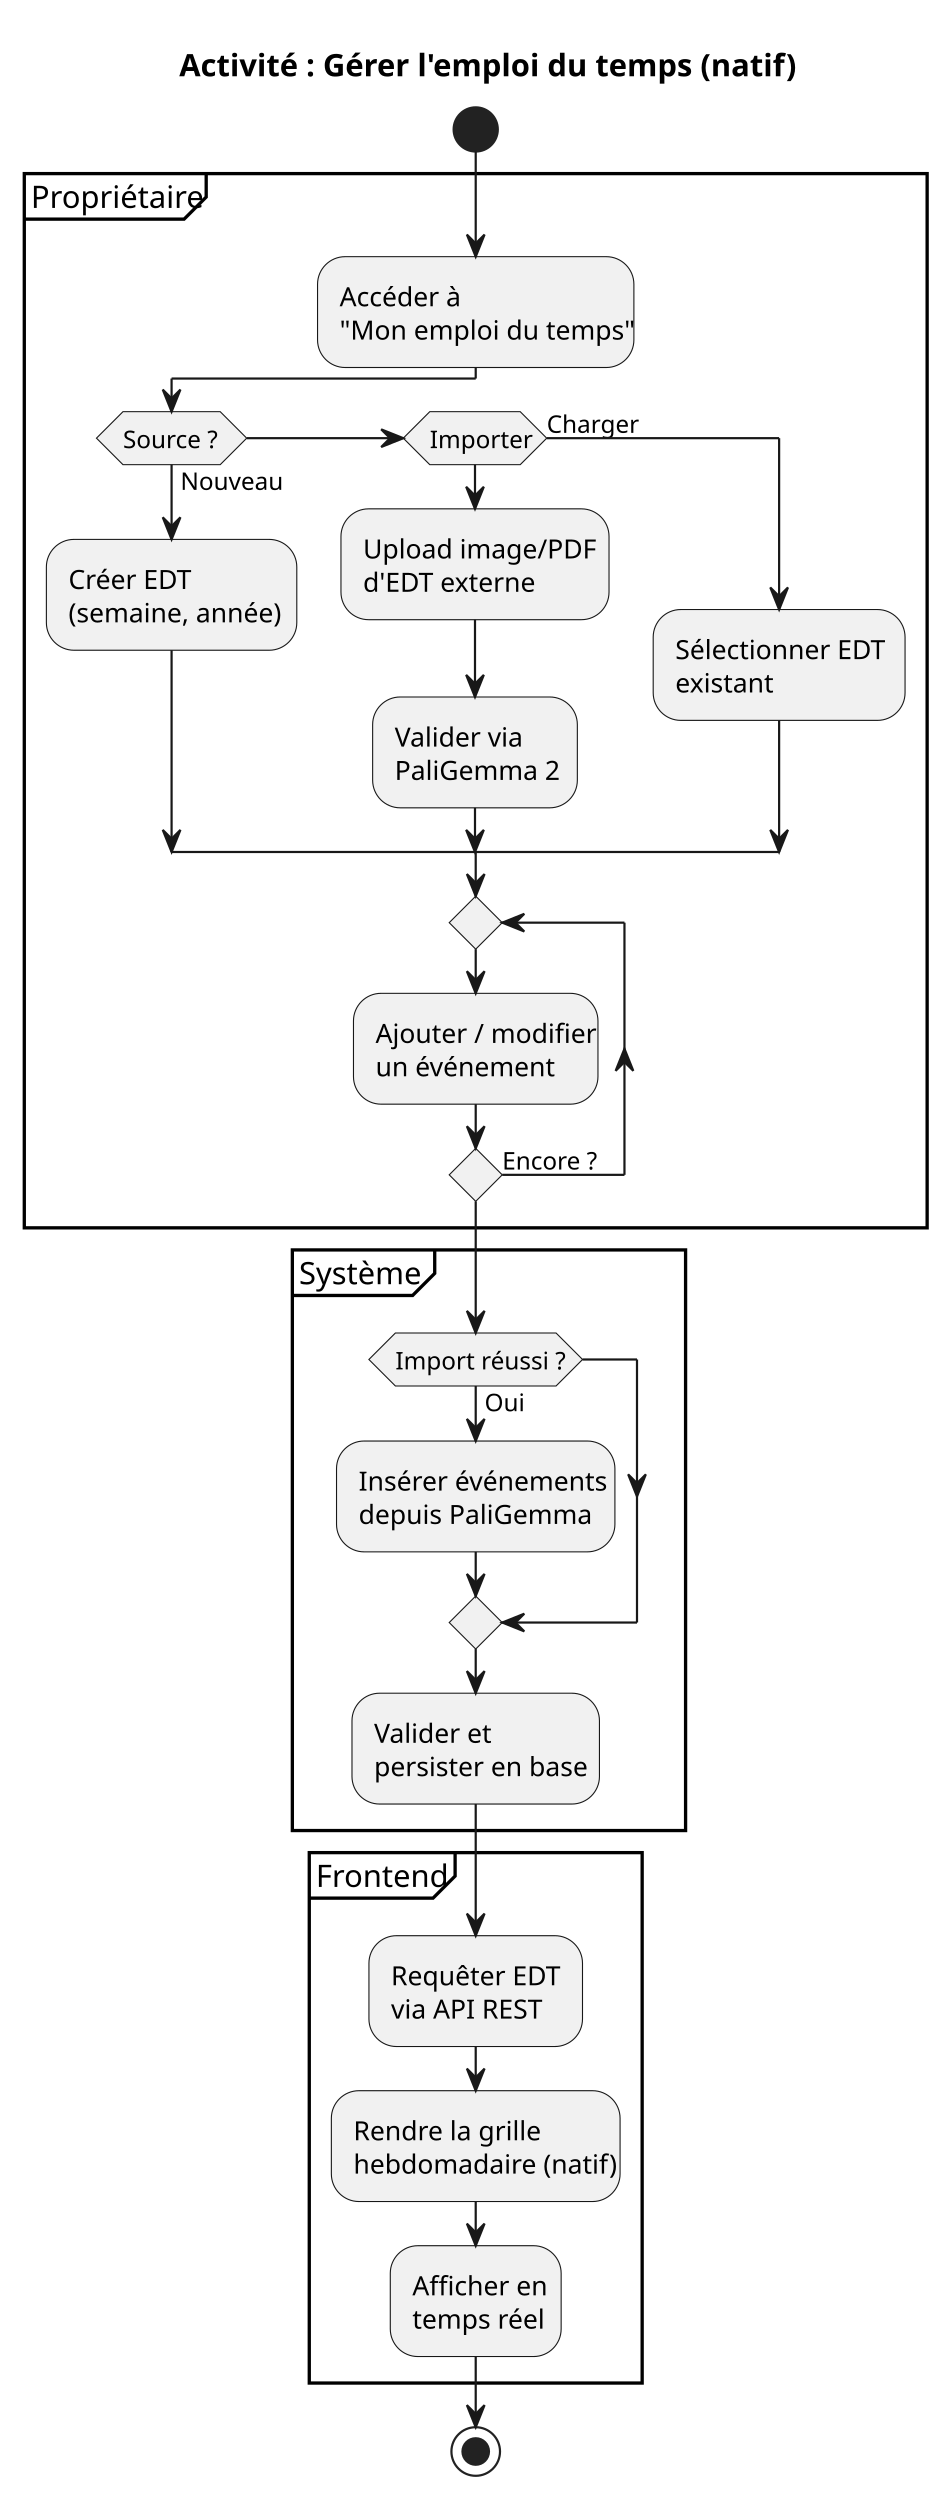
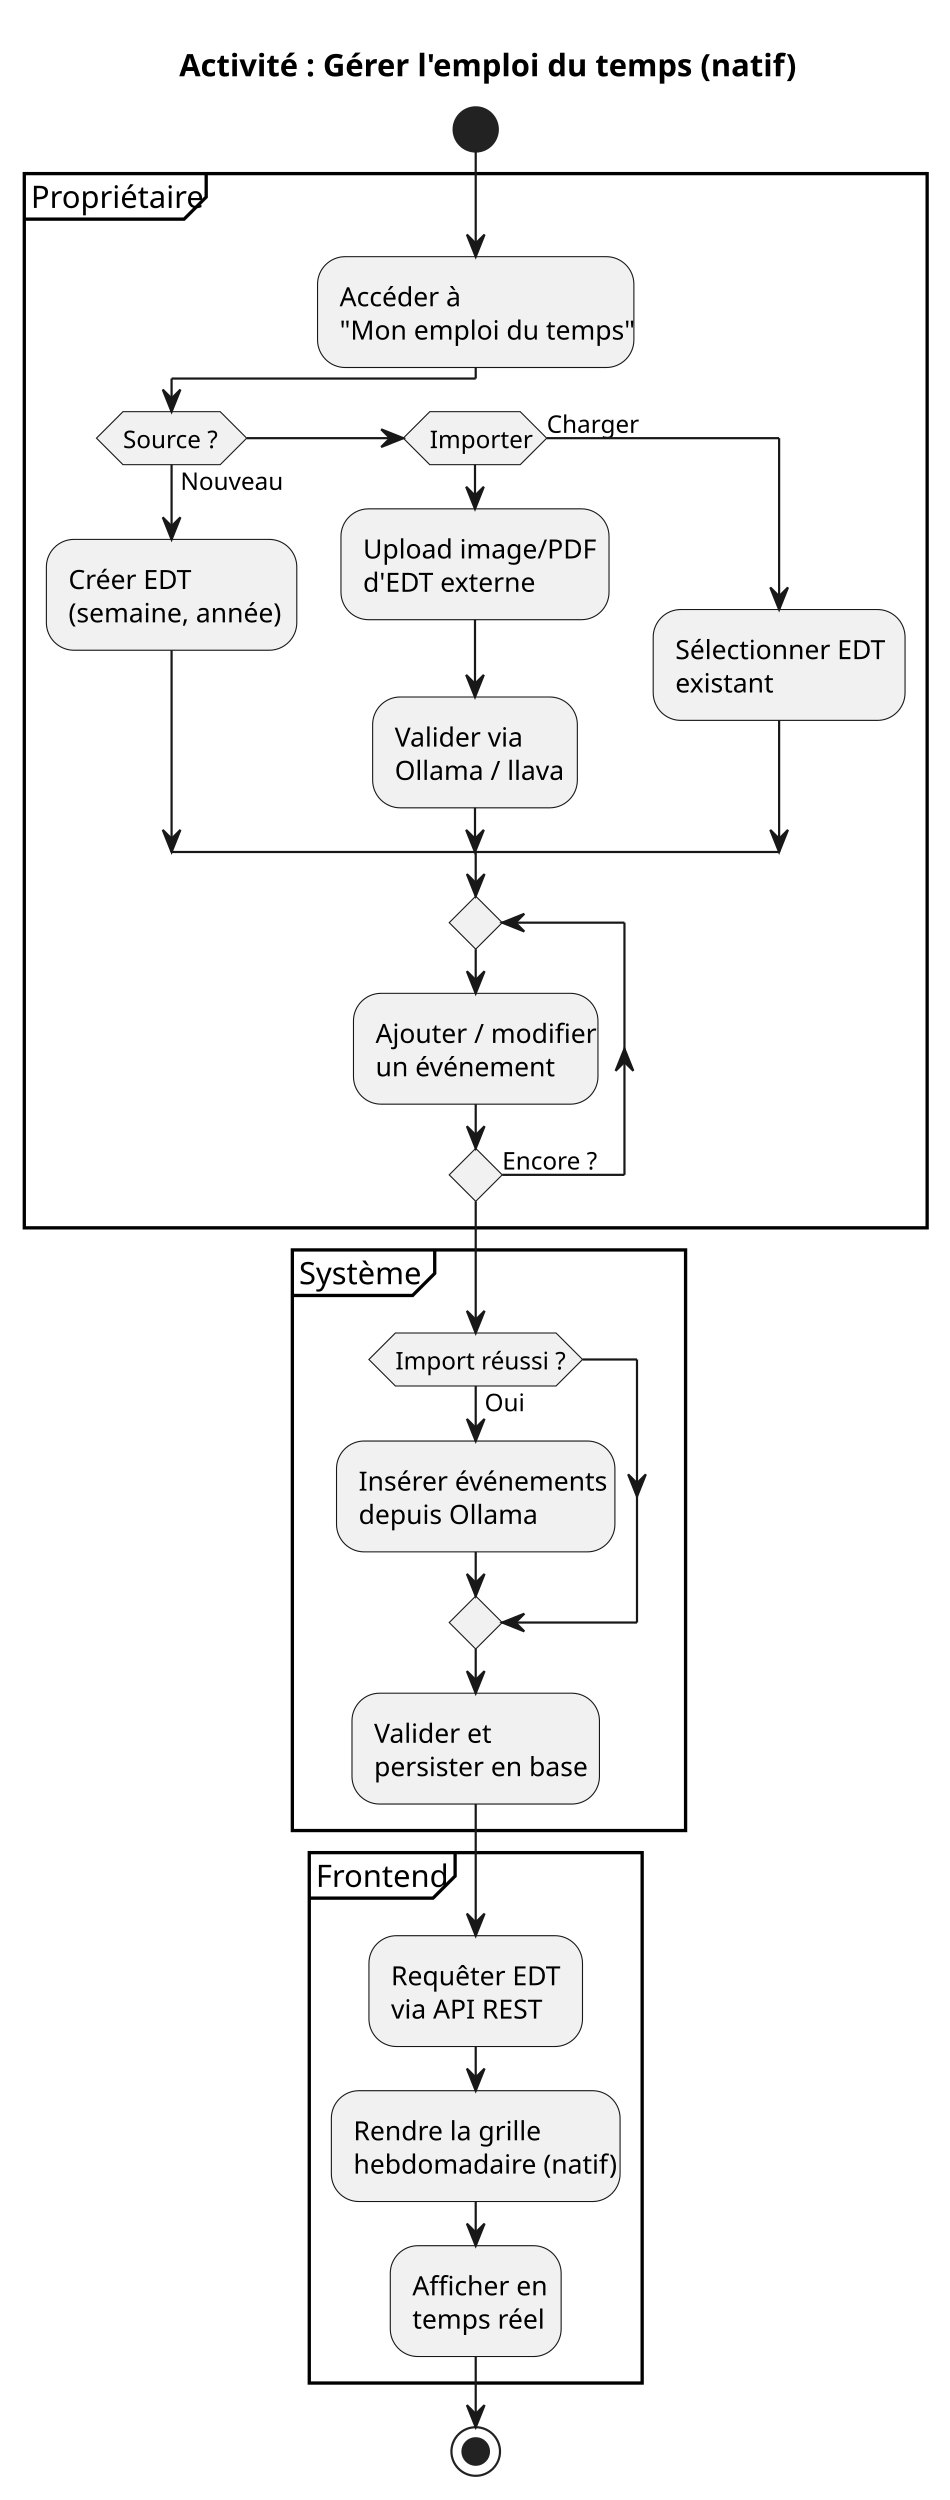
<svg xmlns="http://www.w3.org/2000/svg" contentStyleType="text/css" data-diagram-type="ACTIVITY" height="1132px" preserveAspectRatio="none" style="width:430px;height:1132px;background:#FFFFFF;" version="1.1" viewBox="0 0 430 1132" width="430px" zoomAndPan="magnify">
  <defs />
  <g>
    <text fill="#000000" font-family="sans-serif" font-size="14" font-weight="bold" lengthAdjust="spacing" textLength="265.481" x="81.164" y="34.533">Activité : Gérer l'emploi du temps (natif)</text>
    <ellipse cx="215.404" cy="58.609" fill="#222222" rx="10" ry="10" style="stroke:#222222;stroke-width:1;" />
    <rect fill="none" height="477.359" style="stroke:#000000;stroke-width:1.5;" width="408.809" x="11" y="78.609" />
    <path d="M93.365,78.609 L93.365,89.219 L83.365,99.219 L11,99.219" fill="none" style="stroke:#000000;stroke-width:1.5;" />
    <text fill="#000000" font-family="sans-serif" font-size="14" lengthAdjust="spacing" textLength="72.365" x="14" y="94.143">Propriétaire</text>
    <rect fill="#F1F1F1" height="50.188" rx="12.5" ry="12.5" style="stroke:#181818;stroke-width:0.5;" width="143.24" x="143.784" y="116.219" />
    <text fill="#000000" font-family="sans-serif" font-size="12" lengthAdjust="spacing" textLength="54.029" x="153.784" y="138.676">Accéder à</text>
    <text fill="#000000" font-family="sans-serif" font-size="12" lengthAdjust="spacing" textLength="123.24" x="153.784" y="153.769">"Mon emploi du temps"</text>
    <polygon fill="#F1F1F1" points="55.68,186.406,99.707,186.406,111.707,198.406,99.707,210.406,55.68,210.406,43.68,198.406,55.68,186.406" style="stroke:#181818;stroke-width:0.5;" />
    <text fill="#000000" font-family="sans-serif" font-size="11" lengthAdjust="spacing" textLength="44.032" x="81.693" y="221.825">Nouveau</text>
    <text fill="#000000" font-family="sans-serif" font-size="11" lengthAdjust="spacing" textLength="44.027" x="55.68" y="202.907">Source ?</text>
    <rect fill="#F1F1F1" height="50.188" rx="12.5" ry="12.5" style="stroke:#181818;stroke-width:0.5;" width="113.387" x="21" y="244.242" />
    <text fill="#000000" font-family="sans-serif" font-size="12" lengthAdjust="spacing" textLength="57.34" x="31" y="266.699">Créer EDT</text>
    <text fill="#000000" font-family="sans-serif" font-size="12" lengthAdjust="spacing" textLength="93.387" x="31" y="281.793">(semaine, année)</text>
    <polygon fill="#F1F1F1" points="194.599,186.406,235.554,186.406,247.554,198.406,235.554,210.406,194.599,210.406,182.599,198.406,194.599,186.406" style="stroke:#181818;stroke-width:0.5;" />
    <text fill="#000000" font-family="sans-serif" font-size="11" lengthAdjust="spacing" textLength="40.955" x="194.599" y="202.907">Importer</text>
    <text fill="#000000" font-family="sans-serif" font-size="11" lengthAdjust="spacing" textLength="39.741" x="247.554" y="195.989">Charger</text>
    <rect fill="#F1F1F1" height="50.188" rx="12.5" ry="12.5" style="stroke:#181818;stroke-width:0.5;" width="121.379" x="154.387" y="230.406" />
    <text fill="#000000" font-family="sans-serif" font-size="12" lengthAdjust="spacing" textLength="101.379" x="164.387" y="252.863">Upload image/PDF</text>
    <text fill="#000000" font-family="sans-serif" font-size="12" lengthAdjust="spacing" textLength="76.324" x="164.387" y="267.957">d'EDT externe</text>
    <rect fill="#F1F1F1" height="50.188" rx="12.5" ry="12.5" style="stroke:#181818;stroke-width:0.5;" width="92.691" x="168.731" y="315.594" />
    <text fill="#000000" font-family="sans-serif" font-size="12" lengthAdjust="spacing" textLength="56.027" x="178.731" y="338.051">Valider via</text>
-     <text fill="#000000" font-family="sans-serif" font-size="12" lengthAdjust="spacing" textLength="72.691" x="178.731" y="353.144">PaliGemma 2</text>
+     <text fill="#000000" font-family="sans-serif" font-size="12" lengthAdjust="spacing" textLength="72.691" x="178.731" y="353.144">Ollama / llava</text>
    <rect fill="#F1F1F1" height="50.188" rx="12.5" ry="12.5" style="stroke:#181818;stroke-width:0.5;" width="114.043" x="295.766" y="276" />
    <text fill="#000000" font-family="sans-serif" font-size="12" lengthAdjust="spacing" textLength="94.043" x="305.766" y="298.457">Sélectionner EDT</text>
    <text fill="#000000" font-family="sans-serif" font-size="12" lengthAdjust="spacing" textLength="41.355" x="305.766" y="313.551">existant</text>
    <rect fill="#F1F1F1" height="50.188" rx="12.5" ry="12.5" style="stroke:#181818;stroke-width:0.5;" width="110.703" x="160.053" y="449.781" />
    <text fill="#000000" font-family="sans-serif" font-size="12" lengthAdjust="spacing" textLength="90.703" x="170.053" y="472.238">Ajouter / modifier</text>
    <text fill="#000000" font-family="sans-serif" font-size="12" lengthAdjust="spacing" textLength="76.055" x="170.053" y="487.332">un événement</text>
    <polygon fill="#F1F1F1" points="215.404,405.781,227.404,417.781,215.404,429.781,203.404,417.781,215.404,405.781" style="stroke:#181818;stroke-width:0.5;" />
    <polygon fill="#F1F1F1" points="215.404,519.969,215.404,519.969,227.404,531.969,215.404,543.969,215.404,543.969,203.404,531.969,215.404,519.969" style="stroke:#181818;stroke-width:0.5;" />
    <text fill="#000000" font-family="sans-serif" font-size="11" lengthAdjust="spacing" textLength="44.027" x="227.404" y="529.552">Encore ?</text>
    <rect fill="none" height="262.902" style="stroke:#000000;stroke-width:1.5;" width="178.055" x="132.377" y="565.969" />
    <path d="M196.839,565.969 L196.839,576.578 L186.839,586.578 L132.377,586.578" fill="none" style="stroke:#000000;stroke-width:1.5;" />
    <text fill="#000000" font-family="sans-serif" font-size="14" lengthAdjust="spacing" textLength="54.462" x="135.377" y="581.502">Système</text>
    <rect fill="#F1F1F1" height="50.188" rx="12.5" ry="12.5" style="stroke:#181818;stroke-width:0.5;" width="126.055" x="152.377" y="652.496" />
    <text fill="#000000" font-family="sans-serif" font-size="12" lengthAdjust="spacing" textLength="106.055" x="162.377" y="674.953">Insérer événements</text>
-     <text fill="#000000" font-family="sans-serif" font-size="12" lengthAdjust="spacing" textLength="101.379" x="162.377" y="690.047">depuis PaliGemma</text>
+     <text fill="#000000" font-family="sans-serif" font-size="12" lengthAdjust="spacing" textLength="76.705" x="162.377" y="690.047">depuis Ollama</text>
    <polygon fill="#F1F1F1" points="179.031,603.578,251.777,603.578,263.777,615.578,251.777,627.578,179.031,627.578,167.031,615.578,179.031,603.578" style="stroke:#181818;stroke-width:0.5;" />
    <text fill="#000000" font-family="sans-serif" font-size="11" lengthAdjust="spacing" textLength="17.118" x="219.404" y="638.997">Oui</text>
    <text fill="#000000" font-family="sans-serif" font-size="11" lengthAdjust="spacing" textLength="72.746" x="179.031" y="620.079">Import réussi ?</text>
    <polygon fill="#F1F1F1" points="215.404,722.684,227.404,734.684,215.404,746.684,203.404,734.684,215.404,722.684" style="stroke:#181818;stroke-width:0.5;" />
    <rect fill="#F1F1F1" height="50.188" rx="12.5" ry="12.5" style="stroke:#181818;stroke-width:0.5;" width="112.051" x="159.379" y="766.684" />
    <text fill="#000000" font-family="sans-serif" font-size="12" lengthAdjust="spacing" textLength="50.695" x="169.379" y="789.141">Valider et</text>
    <text fill="#000000" font-family="sans-serif" font-size="12" lengthAdjust="spacing" textLength="92.051" x="169.379" y="804.234">persister en base</text>
    <rect fill="none" height="240.172" style="stroke:#000000;stroke-width:1.5;" width="150.731" x="140.039" y="838.871" />
    <path d="M206.073,838.871 L206.073,849.481 L196.073,859.481 L140.039,859.481" fill="none" style="stroke:#000000;stroke-width:1.5;" />
    <text fill="#000000" font-family="sans-serif" font-size="14" lengthAdjust="spacing" textLength="56.034" x="143.039" y="854.404">Frontend</text>
    <rect fill="#F1F1F1" height="50.188" rx="12.5" ry="12.5" style="stroke:#181818;stroke-width:0.5;" width="96.699" x="167.055" y="876.481" />
    <text fill="#000000" font-family="sans-serif" font-size="12" lengthAdjust="spacing" textLength="76.699" x="177.055" y="898.938">Requêter EDT</text>
    <text fill="#000000" font-family="sans-serif" font-size="12" lengthAdjust="spacing" textLength="73.353" x="177.055" y="914.031">via API REST</text>
    <rect fill="#F1F1F1" height="50.188" rx="12.5" ry="12.5" style="stroke:#181818;stroke-width:0.5;" width="130.731" x="150.039" y="946.668" />
    <text fill="#000000" font-family="sans-serif" font-size="12" lengthAdjust="spacing" textLength="80.707" x="160.039" y="969.125">Rendre la grille</text>
    <text fill="#000000" font-family="sans-serif" font-size="12" lengthAdjust="spacing" textLength="110.731" x="160.039" y="984.219">hebdomadaire (natif)</text>
    <rect fill="#F1F1F1" height="50.188" rx="12.5" ry="12.5" style="stroke:#181818;stroke-width:0.5;" width="77.363" x="176.723" y="1016.856" />
    <text fill="#000000" font-family="sans-serif" font-size="12" lengthAdjust="spacing" textLength="57.363" x="186.723" y="1039.312">Afficher en</text>
    <text fill="#000000" font-family="sans-serif" font-size="12" lengthAdjust="spacing" textLength="56.022" x="186.723" y="1054.406">temps réel</text>
    <ellipse cx="215.404" cy="1110.043" fill="none" rx="11" ry="11" style="stroke:#222222;stroke-width:1;" />
    <ellipse cx="215.404" cy="1110.043" fill="#222222" rx="6" ry="6" style="stroke:#222222;stroke-width:1;" />
    <line style="stroke:#181818;stroke-width:1;" x1="215.076" x2="215.076" y1="280.594" y2="315.594" />
    <polygon fill="#181818" points="211.076,305.594,215.076,315.594,219.076,305.594,215.076,309.594" style="stroke:#181818;stroke-width:1;" />
    <line style="stroke:#181818;stroke-width:1;" x1="77.693" x2="77.693" y1="210.406" y2="244.242" />
    <polygon fill="#181818" points="73.693,234.242,77.693,244.242,81.693,234.242,77.693,238.242" style="stroke:#181818;stroke-width:1;" />
    <line style="stroke:#181818;stroke-width:1;" x1="77.693" x2="77.693" y1="294.43" y2="385.781" />
    <polygon fill="#181818" points="73.693,375.781,77.693,385.781,81.693,375.781,77.693,379.781" style="stroke:#181818;stroke-width:1;" />
    <line style="stroke:#181818;stroke-width:1;" x1="215.076" x2="215.076" y1="210.406" y2="230.406" />
    <polygon fill="#181818" points="211.076,220.406,215.076,230.406,219.076,220.406,215.076,224.406" style="stroke:#181818;stroke-width:1;" />
    <line style="stroke:#181818;stroke-width:1;" x1="215.076" x2="215.076" y1="365.781" y2="385.781" />
    <polygon fill="#181818" points="211.076,375.781,215.076,385.781,219.076,375.781,215.076,379.781" style="stroke:#181818;stroke-width:1;" />
    <line style="stroke:#181818;stroke-width:1;" x1="111.707" x2="182.599" y1="198.406" y2="198.406" />
    <polygon fill="#181818" points="172.599,194.406,182.599,198.406,172.599,202.406,176.599,198.406" style="stroke:#181818;stroke-width:1;" />
    <line style="stroke:#181818;stroke-width:1;" x1="215.404" x2="215.404" y1="166.406" y2="171.406" />
    <line style="stroke:#181818;stroke-width:1;" x1="215.404" x2="77.693" y1="171.406" y2="171.406" />
    <line style="stroke:#181818;stroke-width:1;" x1="77.693" x2="77.693" y1="171.406" y2="186.406" />
    <polygon fill="#181818" points="73.693,176.406,77.693,186.406,81.693,176.406,77.693,180.406" style="stroke:#181818;stroke-width:1;" />
    <line style="stroke:#181818;stroke-width:1;" x1="247.554" x2="352.787" y1="198.406" y2="198.406" />
    <line style="stroke:#181818;stroke-width:1;" x1="352.787" x2="352.787" y1="198.406" y2="276" />
    <polygon fill="#181818" points="348.787,266,352.787,276,356.787,266,352.787,270" style="stroke:#181818;stroke-width:1;" />
    <line style="stroke:#181818;stroke-width:1;" x1="352.787" x2="352.787" y1="326.188" y2="385.781" />
    <polygon fill="#181818" points="348.787,375.781,352.787,385.781,356.787,375.781,352.787,379.781" style="stroke:#181818;stroke-width:1;" />
    <line style="stroke:#181818;stroke-width:1;" x1="77.693" x2="352.787" y1="385.781" y2="385.781" />
    <line style="stroke:#181818;stroke-width:1;" x1="215.404" x2="215.404" y1="429.781" y2="449.781" />
    <polygon fill="#181818" points="211.404,439.781,215.404,449.781,219.404,439.781,215.404,443.781" style="stroke:#181818;stroke-width:1;" />
    <line style="stroke:#181818;stroke-width:1;" x1="227.404" x2="282.756" y1="531.969" y2="531.969" />
    <polygon fill="#181818" points="278.756,484.875,282.756,474.875,286.756,484.875,282.756,480.875" style="stroke:#181818;stroke-width:1;" />
    <line style="stroke:#181818;stroke-width:1;" x1="282.756" x2="282.756" y1="417.781" y2="531.969" />
    <line style="stroke:#181818;stroke-width:1;" x1="282.756" x2="227.404" y1="417.781" y2="417.781" />
    <polygon fill="#181818" points="237.404,413.781,227.404,417.781,237.404,421.781,233.404,417.781" style="stroke:#181818;stroke-width:1;" />
    <line style="stroke:#181818;stroke-width:1;" x1="215.404" x2="215.404" y1="499.969" y2="519.969" />
    <polygon fill="#181818" points="211.404,509.969,215.404,519.969,219.404,509.969,215.404,513.969" style="stroke:#181818;stroke-width:1;" />
    <line style="stroke:#181818;stroke-width:1;" x1="215.404" x2="215.404" y1="385.781" y2="405.781" />
    <polygon fill="#181818" points="211.404,395.781,215.404,405.781,219.404,395.781,215.404,399.781" style="stroke:#181818;stroke-width:1;" />
    <line style="stroke:#181818;stroke-width:1;" x1="215.404" x2="215.404" y1="68.609" y2="116.219" />
    <polygon fill="#181818" points="211.404,106.219,215.404,116.219,219.404,106.219,215.404,110.219" style="stroke:#181818;stroke-width:1;" />
    <line style="stroke:#181818;stroke-width:1;" x1="215.404" x2="215.404" y1="627.578" y2="652.496" />
    <polygon fill="#181818" points="211.404,642.496,215.404,652.496,219.404,642.496,215.404,646.496" style="stroke:#181818;stroke-width:1;" />
    <line style="stroke:#181818;stroke-width:1;" x1="263.777" x2="288.432" y1="615.578" y2="615.578" />
    <polygon fill="#181818" points="284.432,667.59,288.432,677.59,292.432,667.59,288.432,671.59" style="stroke:#181818;stroke-width:1;" />
    <line style="stroke:#181818;stroke-width:1;" x1="288.432" x2="288.432" y1="615.578" y2="734.684" />
    <line style="stroke:#181818;stroke-width:1;" x1="288.432" x2="227.404" y1="734.684" y2="734.684" />
    <polygon fill="#181818" points="237.404,730.684,227.404,734.684,237.404,738.684,233.404,734.684" style="stroke:#181818;stroke-width:1;" />
    <line style="stroke:#181818;stroke-width:1;" x1="215.404" x2="215.404" y1="702.684" y2="722.684" />
    <polygon fill="#181818" points="211.404,712.684,215.404,722.684,219.404,712.684,215.404,716.684" style="stroke:#181818;stroke-width:1;" />
    <line style="stroke:#181818;stroke-width:1;" x1="215.404" x2="215.404" y1="746.684" y2="766.684" />
    <polygon fill="#181818" points="211.404,756.684,215.404,766.684,219.404,756.684,215.404,760.684" style="stroke:#181818;stroke-width:1;" />
    <line style="stroke:#181818;stroke-width:1;" x1="215.404" x2="215.404" y1="543.969" y2="603.578" />
    <polygon fill="#181818" points="211.404,593.578,215.404,603.578,219.404,593.578,215.404,597.578" style="stroke:#181818;stroke-width:1;" />
    <line style="stroke:#181818;stroke-width:1;" x1="215.404" x2="215.404" y1="926.668" y2="946.668" />
    <polygon fill="#181818" points="211.404,936.668,215.404,946.668,219.404,936.668,215.404,940.668" style="stroke:#181818;stroke-width:1;" />
    <line style="stroke:#181818;stroke-width:1;" x1="215.404" x2="215.404" y1="996.856" y2="1016.856" />
    <polygon fill="#181818" points="211.404,1006.856,215.404,1016.856,219.404,1006.856,215.404,1010.856" style="stroke:#181818;stroke-width:1;" />
    <line style="stroke:#181818;stroke-width:1;" x1="215.404" x2="215.404" y1="816.871" y2="876.481" />
    <polygon fill="#181818" points="211.404,866.481,215.404,876.481,219.404,866.481,215.404,870.481" style="stroke:#181818;stroke-width:1;" />
    <line style="stroke:#181818;stroke-width:1;" x1="215.404" x2="215.404" y1="1067.043" y2="1099.043" />
    <polygon fill="#181818" points="211.404,1089.043,215.404,1099.043,219.404,1089.043,215.404,1093.043" style="stroke:#181818;stroke-width:1;" />
  </g>
</svg>
